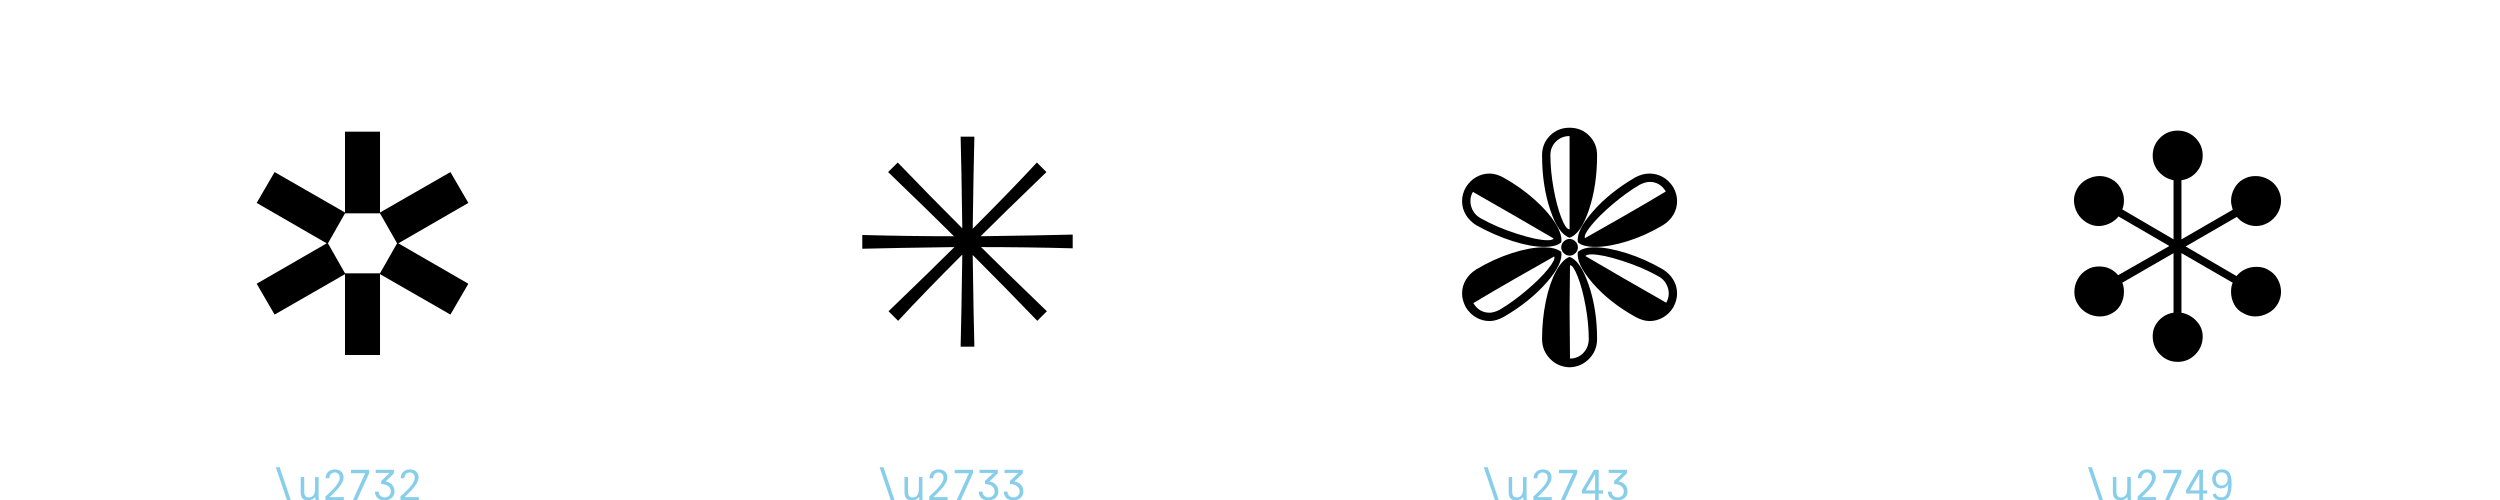
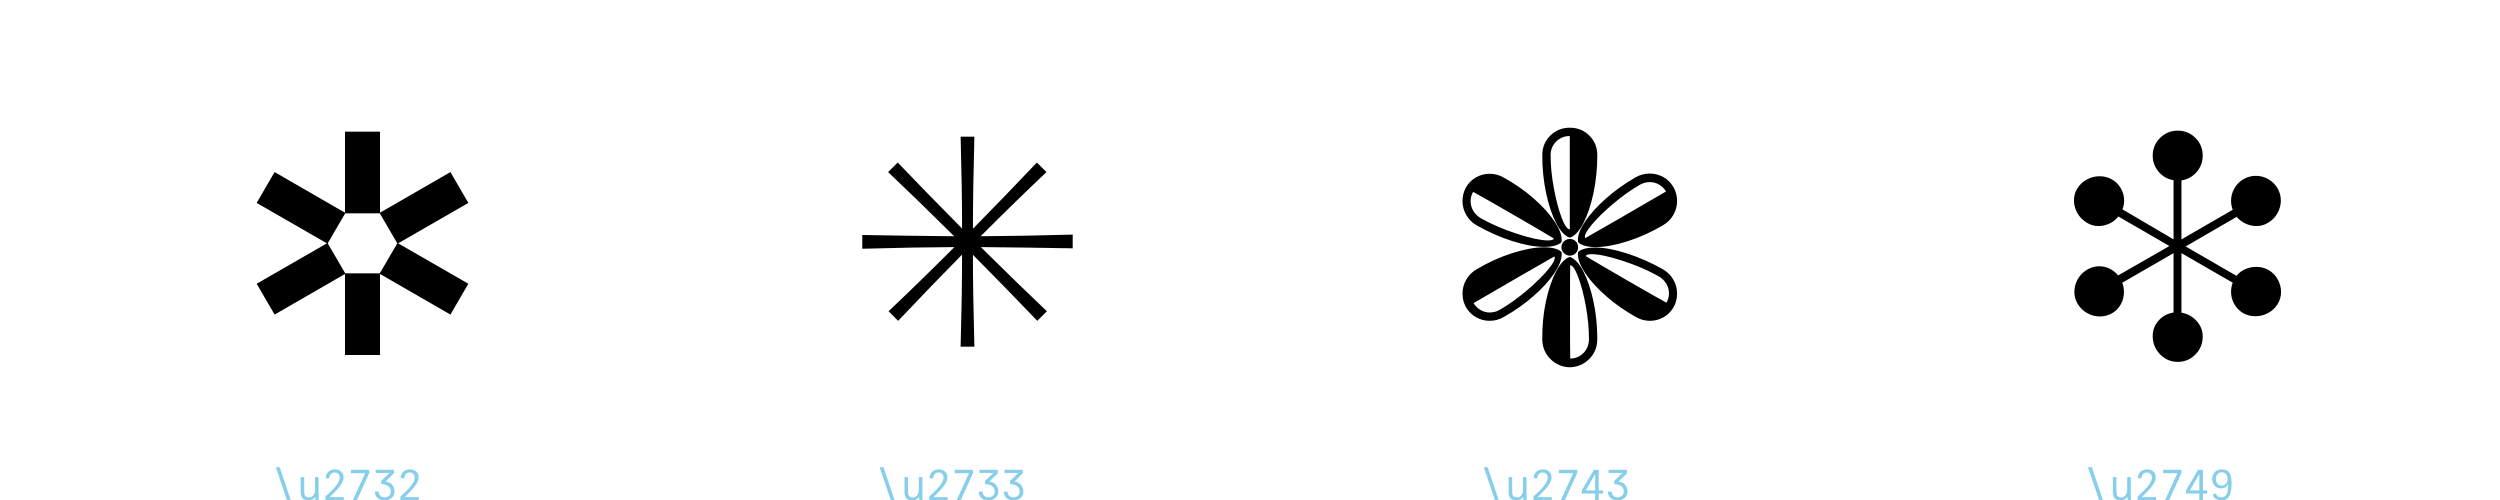
<svg xmlns="http://www.w3.org/2000/svg" xmlns:xlink="http://www.w3.org/1999/xlink" width="600pt" height="120pt" viewBox="0 0 600 120" version="1.1">
  <defs>
    <g>
-       <symbol overflow="visible" id="glyph7287290-0">
-         <path style="stroke:none;" d="M 3.602 17 L 3.602 -72.5 L 56.398 -72.5 L 56.398 17 Z M 8.801 11.801 L 51.199 11.801 L 51.199 -67.301 L 8.801 -67.301 Z M 16.301 -45 C 16.234 -50.066 17.602 -53.367 20.398 -54.898 C 23.199 -56.434 26.168 -57.199 29.301 -57.199 C 33.566 -57.199 36.867 -56.215 39.199 -54.25 C 41.531 -52.285 42.699 -49.465 42.699 -45.801 C 42.699 -43.535 42.117 -41.516 40.949 -39.75 C 39.781 -37.984 38.102 -35.965 35.898 -33.699 L 34.199 -31.898 C 33.199 -31.098 32.535 -30.434 32.199 -29.898 C 31.867 -29.367 31.699 -28.602 31.699 -27.602 L 31.699 -25 L 26 -25 L 26 -27.602 C 26 -28.801 26.035 -29.699 26.102 -30.301 C 26.168 -30.898 26.434 -31.535 26.898 -32.199 C 27.367 -33 28.016 -33.816 28.852 -34.648 C 29.684 -35.484 30.5 -36.266 31.301 -37 C 33.102 -38.602 34.418 -40 35.25 -41.199 C 36.082 -42.398 36.5 -43.832 36.5 -45.5 C 36.5 -47.5 35.832 -49.035 34.5 -50.102 C 33.168 -51.168 31.234 -51.699 28.699 -51.699 C 26.965 -51.699 25.418 -51.168 24.051 -50.102 C 22.684 -49.035 22.035 -47.332 22.102 -45 Z M 34.699 -16.301 C 34.699 -14.898 34.184 -13.699 33.148 -12.699 C 32.117 -11.699 30.898 -11.199 29.5 -11.199 C 28.102 -11.199 26.898 -11.699 25.898 -12.699 C 24.898 -13.699 24.398 -14.898 24.398 -16.301 C 24.398 -17.168 24.602 -17.934 25 -18.602 C 25.199 -19.469 25.566 -20.102 26.102 -20.5 C 26.633 -20.898 27.367 -21.168 28.301 -21.301 C 28.566 -21.367 28.965 -21.398 29.5 -21.398 C 30.898 -21.398 32.117 -20.898 33.148 -19.898 C 34.184 -18.898 34.699 -17.699 34.699 -16.301 Z M 23.199 -10.199 C 24.602 -10.199 25.801 -9.699 26.801 -8.699 C 27.801 -7.699 28.301 -6.5 28.301 -5.102 C 28.301 -3.633 27.801 -2.398 26.801 -1.398 C 25.801 -0.398 24.602 0.102 23.199 0.102 C 21.801 0.102 20.602 -0.398 19.602 -1.398 C 18.602 -2.398 18.102 -3.633 18.102 -5.102 C 18.102 -6.5 18.602 -7.699 19.602 -8.699 C 20.602 -9.699 21.801 -10.199 23.199 -10.199 Z M 35.801 -10.199 C 37.199 -10.199 38.418 -9.699 39.449 -8.699 C 40.484 -7.699 41 -6.5 41 -5.102 C 41 -3.633 40.484 -2.398 39.449 -1.398 C 38.418 -0.398 37.199 0.102 35.801 0.102 C 34.398 0.102 33.199 -0.398 32.199 -1.398 C 31.199 -2.398 30.699 -3.633 30.699 -5.102 C 30.699 -6.5 31.199 -7.699 32.199 -8.699 C 33.199 -9.699 34.398 -10.199 35.801 -10.199 Z M 35.801 -10.199 " />
+       <symbol overflow="visible" id="glyph5364620-0">
+         <path style="stroke:none;" d="M 3.602 17 L 3.602 -72.5 L 56.398 -72.5 L 56.398 17 Z M 8.801 11.801 L 51.199 11.801 L 51.199 -67.301 L 8.801 -67.301 Z M 16.352 -45 C 16.25 -50.066 17.602 -53.367 20.398 -54.898 C 23.199 -56.434 26.168 -57.199 29.301 -57.199 C 33.602 -57.199 36.91 -56.215 39.227 -54.25 C 41.543 -52.285 42.699 -49.465 42.699 -45.801 C 42.699 -44.168 42.383 -42.648 41.75 -41.25 C 41.117 -39.852 40.359 -38.617 39.477 -37.551 C 38.594 -36.484 37.383 -35.168 35.852 -33.602 L 34.199 -31.898 C 33.199 -31.031 32.535 -30.352 32.199 -29.852 C 31.867 -29.352 31.699 -28.617 31.699 -27.648 L 31.699 -25 L 26 -25 L 26 -27.648 C 26 -28.75 26.043 -29.617 26.125 -30.25 C 26.207 -30.883 26.449 -31.535 26.852 -32.199 C 27.352 -33 27.949 -33.75 28.648 -34.449 C 29.348 -35.148 30.199 -35.949 31.199 -36.852 C 32.434 -37.949 33.391 -38.875 34.074 -39.625 C 34.758 -40.375 35.34 -41.25 35.824 -42.25 C 36.309 -43.25 36.551 -44.352 36.551 -45.551 C 36.551 -47.516 35.867 -49.035 34.5 -50.102 C 33.133 -51.168 31.184 -51.699 28.648 -51.699 C 27.617 -51.699 26.582 -51.477 25.551 -51.023 C 24.516 -50.574 23.668 -49.852 23 -48.852 C 22.332 -47.852 22.035 -46.566 22.102 -45 Z M 34.648 -16.301 C 34.648 -14.898 34.148 -13.699 33.148 -12.699 C 32.148 -11.699 30.934 -11.199 29.5 -11.199 C 28.102 -11.199 26.898 -11.699 25.898 -12.699 C 24.898 -13.699 24.398 -14.898 24.398 -16.301 C 24.398 -17.133 24.582 -17.918 24.949 -18.648 C 25.148 -19.418 25.5 -20.008 26 -20.426 C 26.5 -20.844 27.184 -21.117 28.051 -21.25 C 28.648 -21.383 29.133 -21.449 29.5 -21.449 C 30.934 -21.449 32.148 -20.949 33.148 -19.949 C 34.148 -18.949 34.648 -17.734 34.648 -16.301 Z M 23.199 -10.199 C 24.602 -10.199 25.809 -9.691 26.824 -8.676 C 27.84 -7.66 28.352 -6.449 28.352 -5.051 C 28.352 -3.648 27.84 -2.449 26.824 -1.449 C 25.809 -0.449 24.602 0.051 23.199 0.051 C 21.801 0.051 20.602 -0.449 19.602 -1.449 C 18.602 -2.449 18.102 -3.648 18.102 -5.051 C 18.102 -6.449 18.602 -7.66 19.602 -8.676 C 20.602 -9.691 21.801 -10.199 23.199 -10.199 Z M 35.852 -10.199 C 37.25 -10.199 38.449 -9.691 39.449 -8.676 C 40.449 -7.66 40.949 -6.449 40.949 -5.051 C 40.949 -3.648 40.449 -2.449 39.449 -1.449 C 38.449 -0.449 37.25 0.051 35.852 0.051 C 34.418 0.051 33.199 -0.449 32.199 -1.449 C 31.199 -2.449 30.699 -3.648 30.699 -5.051 C 30.699 -6.449 31.199 -7.66 32.199 -8.676 C 33.199 -9.691 34.418 -10.199 35.852 -10.199 Z M 35.852 -10.199 " />
      </symbol>
-       <symbol overflow="visible" id="glyph7287290-1">
-         <path style="stroke:none;" d="M 51 -47.102 L 55.301 -39.699 L 38.5 -30 L 55.301 -20.301 L 51 -12.898 L 34.102 -22.602 L 34.102 -3.199 L 25.699 -3.199 L 25.699 -22.602 L 8.801 -12.898 L 4.5 -20.301 L 21.301 -30 L 4.5 -39.699 L 8.801 -47.102 L 25.699 -37.398 L 25.699 -56.801 L 34.102 -56.801 L 34.102 -37.398 Z M 34.102 -22.801 L 38.199 -30 L 34.102 -37.199 L 25.699 -37.199 L 21.602 -30 L 25.699 -22.801 Z M 34.102 -22.801 " />
+       <symbol overflow="visible" id="glyph5364620-1">
+         <path style="stroke:none;" d="M 51 -47.102 L 55.301 -39.699 L 38.449 -30 L 55.301 -20.301 L 51 -12.898 L 34.102 -22.648 L 34.102 -3.199 L 25.699 -3.199 L 25.699 -22.648 L 8.801 -12.898 L 4.5 -20.301 L 21.352 -30 L 4.5 -39.699 L 8.801 -47.102 L 25.699 -37.352 L 25.699 -56.801 L 34.102 -56.801 L 34.102 -37.352 Z M 34.051 -22.801 L 38.25 -30 L 34.051 -37.199 L 25.75 -37.199 L 21.551 -30 L 25.75 -22.801 Z M 34.051 -22.801 " />
      </symbol>
-       <symbol overflow="visible" id="glyph7287290-2">
-         <path style="stroke:none;" d="M 55.199 -27.602 C 47.801 -27.801 40.465 -27.898 33.199 -27.898 C 36.668 -24.434 41.934 -19.301 49 -12.5 L 46.699 -10.199 C 41.633 -15.465 36.465 -20.734 31.199 -26 C 31.332 -16.133 31.465 -8.801 31.602 -4 L 28.301 -4 C 28.434 -9 28.566 -16.367 28.699 -26.102 C 22.633 -20.035 17.5 -14.734 13.301 -10.199 L 11 -12.5 C 18.066 -19.301 23.332 -24.434 26.801 -27.898 C 17.066 -27.766 9.699 -27.633 4.699 -27.5 L 4.699 -30.801 C 12.102 -30.602 19.434 -30.5 26.699 -30.5 C 23.234 -33.965 17.965 -39.102 10.898 -45.898 L 13.199 -48.199 C 18.332 -42.867 23.5 -37.602 28.699 -32.398 C 28.566 -42.266 28.434 -49.602 28.301 -54.398 L 31.602 -54.398 C 31.469 -49.398 31.332 -42.035 31.199 -32.301 C 37.332 -38.434 42.465 -43.734 46.602 -48.199 L 48.898 -45.898 C 41.832 -39.098 36.566 -33.965 33.102 -30.5 C 42.832 -30.633 50.199 -30.766 55.199 -30.898 Z M 55.199 -27.602 " />
+       <symbol overflow="visible" id="glyph5364620-2">
+         <path style="stroke:none;" d="M 55.199 -27.602 C 47.832 -27.734 40.484 -27.832 33.148 -27.898 C 39.449 -21.668 44.734 -16.535 49 -12.5 L 46.699 -10.199 C 42.434 -14.668 37.285 -19.949 31.25 -26.051 C 31.25 -19.918 31.367 -12.566 31.602 -4 L 28.301 -4 C 28.535 -12.566 28.648 -19.934 28.648 -26.102 C 23.816 -21.199 18.699 -15.898 13.301 -10.199 L 11 -12.5 C 15.766 -17 21.035 -22.133 26.801 -27.898 C 20.234 -27.867 12.867 -27.734 4.699 -27.5 L 4.699 -30.801 C 12.066 -30.668 19.418 -30.566 26.75 -30.5 C 20.449 -36.734 15.168 -41.867 10.898 -45.898 L 13.199 -48.199 C 17.465 -43.734 22.617 -38.449 28.648 -32.352 C 28.648 -38.484 28.535 -45.832 28.301 -54.398 L 31.602 -54.398 C 31.367 -45.832 31.25 -38.465 31.25 -32.301 C 36.082 -37.199 41.199 -42.5 46.602 -48.199 L 48.898 -45.898 C 44.133 -41.398 38.867 -36.266 33.102 -30.5 C 39.668 -30.535 47.035 -30.668 55.199 -30.898 Z M 55.199 -27.602 " />
      </symbol>
-       <symbol overflow="visible" id="glyph7287290-3">
-         <path style="stroke:none;" d="M 30 -32.301 C 28.199 -32.898 26.648 -35.133 25.352 -39 C 24.051 -42.867 23.398 -47.234 23.398 -52.102 C 23.398 -53.969 24.035 -55.535 25.301 -56.801 C 26.566 -58.066 28.133 -58.699 30 -58.699 C 31.867 -58.699 33.434 -58.066 34.699 -56.801 C 35.965 -55.535 36.602 -53.965 36.602 -52.102 C 36.602 -47.234 35.949 -42.867 34.648 -39 C 33.348 -35.133 31.801 -32.898 30 -32.301 Z M 30 -56.699 C 28.734 -56.699 27.648 -56.266 26.75 -55.398 C 25.852 -54.531 25.398 -53.434 25.398 -52.102 C 25.398 -49.633 25.648 -47 26.148 -44.199 C 26.648 -41.398 27.266 -39.051 28 -37.148 C 28.734 -35.25 29.398 -34.301 30 -34.301 Z M 32 -31.199 C 31.668 -33 32.852 -35.449 35.551 -38.551 C 38.25 -41.648 41.668 -44.398 45.801 -46.801 C 46.934 -47.398 48.066 -47.699 49.199 -47.699 C 50.332 -47.699 51.398 -47.418 52.398 -46.852 C 53.398 -46.285 54.234 -45.465 54.898 -44.398 C 55.5 -43.332 55.801 -42.234 55.801 -41.102 C 55.801 -39.902 55.5 -38.801 54.898 -37.801 C 54.301 -36.801 53.465 -35.965 52.398 -35.301 C 49.598 -33.633 46.75 -32.352 43.852 -31.449 C 40.949 -30.551 38.398 -30.102 36.199 -30.102 C 34.199 -30.102 32.801 -30.465 32 -31.199 Z M 7.602 -35.301 C 6.535 -35.969 5.699 -36.801 5.102 -37.801 C 4.5 -38.801 4.199 -39.898 4.199 -41.102 C 4.199 -42.234 4.5 -43.332 5.102 -44.398 C 5.766 -45.465 6.602 -46.285 7.602 -46.852 C 8.602 -47.418 9.668 -47.699 10.801 -47.699 C 11.867 -47.699 13 -47.367 14.199 -46.699 C 16.934 -45.168 19.398 -43.418 21.602 -41.449 C 23.801 -39.484 25.465 -37.582 26.602 -35.75 C 27.734 -33.918 28.199 -32.398 28 -31.199 C 27.199 -30.465 25.832 -30.102 23.898 -30.102 C 21.766 -30.102 19.234 -30.566 16.301 -31.5 C 13.367 -32.434 10.465 -33.699 7.602 -35.301 Z M 46.801 -45 C 44.668 -43.734 42.516 -42.184 40.352 -40.352 C 38.184 -38.516 36.465 -36.816 35.199 -35.25 C 33.934 -33.684 33.434 -32.668 33.699 -32.199 C 35.832 -33.398 38.883 -35.133 42.852 -37.398 C 46.816 -39.668 50.234 -41.668 53.102 -43.398 C 52.168 -44.934 50.867 -45.699 49.199 -45.699 C 48.531 -45.699 47.734 -45.465 46.801 -45 Z M 6.801 -43.301 C 6.398 -42.633 6.199 -41.898 6.199 -41.102 C 6.199 -40.301 6.398 -39.535 6.801 -38.801 C 7.199 -38.066 7.801 -37.465 8.602 -37 C 11.199 -35.535 14.117 -34.285 17.352 -33.25 C 20.582 -32.215 23.035 -31.699 24.699 -31.699 C 25.5 -31.699 26 -31.832 26.199 -32.102 C 24.066 -33.367 21.035 -35.133 17.102 -37.398 C 13.168 -39.668 9.734 -41.633 6.801 -43.301 Z M 30 -32 C 30.535 -32 31 -31.801 31.398 -31.398 C 31.801 -31 32 -30.535 32 -30 C 32 -29.465 31.801 -29 31.398 -28.602 C 31 -28.199 30.535 -28 30 -28 C 29.465 -28 29 -28.199 28.602 -28.602 C 28.199 -29 28 -29.465 28 -30 C 28 -30.535 28.199 -31 28.602 -31.398 C 29 -31.801 29.465 -32 30 -32 Z M 28 -28.898 C 28.332 -27.031 27.148 -24.566 24.449 -21.5 C 21.75 -18.434 18.332 -15.699 14.199 -13.301 C 13 -12.633 11.867 -12.301 10.801 -12.301 C 9.668 -12.301 8.602 -12.582 7.602 -13.148 C 6.602 -13.715 5.766 -14.535 5.102 -15.602 C 4.5 -16.734 4.199 -17.832 4.199 -18.898 C 4.199 -20.098 4.5 -21.199 5.102 -22.199 C 5.699 -23.199 6.535 -24.035 7.602 -24.699 C 10.402 -26.367 13.25 -27.668 16.148 -28.602 C 19.051 -29.535 21.602 -30 23.801 -30 C 25.668 -30 27.066 -29.633 28 -28.898 Z M 52.398 -24.699 C 53.465 -24.031 54.301 -23.199 54.898 -22.199 C 55.5 -21.199 55.801 -20.102 55.801 -18.898 C 55.801 -17.832 55.5 -16.734 54.898 -15.602 C 54.234 -14.535 53.398 -13.715 52.398 -13.148 C 51.398 -12.582 50.332 -12.301 49.199 -12.301 C 48.133 -12.301 47 -12.633 45.801 -13.301 C 41.602 -15.633 38.168 -18.352 35.5 -21.449 C 32.832 -24.551 31.668 -27.035 32 -28.898 C 32.867 -29.633 34.199 -30 36 -30 C 38.133 -30 40.684 -29.535 43.648 -28.602 C 46.617 -27.668 49.535 -26.367 52.398 -24.699 Z M 53.199 -16.699 C 53.602 -17.434 53.801 -18.168 53.801 -18.898 C 53.801 -19.699 53.602 -20.465 53.199 -21.199 C 52.801 -21.934 52.199 -22.535 51.398 -23 C 48.801 -24.465 45.883 -25.715 42.648 -26.75 C 39.418 -27.785 36.965 -28.301 35.301 -28.301 C 34.5 -28.301 34 -28.168 33.801 -27.898 C 35.934 -26.633 38.965 -24.867 42.898 -22.602 C 46.832 -20.332 50.266 -18.367 53.199 -16.699 Z M 13.199 -15 C 15.332 -16.266 17.484 -17.816 19.648 -19.648 C 21.816 -21.484 23.535 -23.184 24.801 -24.75 C 26.066 -26.316 26.566 -27.332 26.301 -27.801 C 24.168 -26.602 21.117 -24.867 17.148 -22.602 C 13.184 -20.332 9.766 -18.332 6.898 -16.602 C 7.832 -15.066 9.133 -14.301 10.801 -14.301 C 11.469 -14.301 12.266 -14.535 13.199 -15 Z M 30 -27.699 C 31.734 -27.102 33.266 -24.852 34.602 -20.949 C 35.934 -17.051 36.602 -12.734 36.602 -8 C 36.602 -6.133 35.965 -4.551 34.699 -3.25 C 33.434 -1.949 31.867 -1.266 30 -1.199 C 28.133 -1.266 26.566 -1.949 25.301 -3.25 C 24.035 -4.551 23.398 -6.133 23.398 -8 C 23.398 -11.133 23.699 -14.148 24.301 -17.051 C 24.898 -19.949 25.715 -22.352 26.75 -24.25 C 27.785 -26.148 28.867 -27.301 30 -27.699 Z M 30.102 -3.301 C 31.367 -3.301 32.434 -3.75 33.301 -4.648 C 34.168 -5.551 34.602 -6.668 34.602 -8 C 34.602 -10.465 34.352 -13.082 33.852 -15.852 C 33.352 -18.617 32.734 -20.949 32 -22.852 C 31.266 -24.75 30.633 -25.699 30.102 -25.699 L 30 -15.398 Z M 30.102 -3.301 " />
+       <symbol overflow="visible" id="glyph5364620-3">
+         <path style="stroke:none;" d="M 30 -32.301 C 28.832 -32.699 27.75 -33.859 26.75 -35.773 C 25.75 -37.691 24.941 -40.09 24.324 -42.977 C 23.707 -45.859 23.398 -48.898 23.398 -52.102 C 23.398 -53.969 24.043 -55.535 25.324 -56.801 C 26.609 -58.066 28.168 -58.699 30 -58.699 C 31.867 -58.699 33.434 -58.066 34.699 -56.801 C 35.965 -55.535 36.602 -53.965 36.602 -52.102 C 36.602 -48.902 36.293 -45.859 35.676 -42.977 C 35.059 -40.094 34.25 -37.691 33.25 -35.773 C 32.25 -33.859 31.168 -32.699 30 -32.301 Z M 30 -56.699 C 28.699 -56.699 27.609 -56.258 26.727 -55.375 C 25.844 -54.492 25.398 -53.398 25.398 -52.102 C 25.398 -49.602 25.66 -46.957 26.176 -44.176 C 26.691 -41.391 27.309 -39.051 28.023 -37.148 C 28.742 -35.25 29.398 -34.301 30 -34.301 Z M 32 -31.199 C 31.965 -31.332 31.949 -31.535 31.949 -31.801 C 31.949 -33.035 32.551 -34.535 33.75 -36.301 C 34.949 -38.066 36.609 -39.883 38.727 -41.75 C 40.844 -43.617 43.199 -45.301 45.801 -46.801 C 46.867 -47.398 47.984 -47.699 49.148 -47.699 C 50.316 -47.699 51.418 -47.418 52.449 -46.852 C 53.484 -46.285 54.301 -45.465 54.898 -44.398 C 55.465 -43.398 55.75 -42.301 55.75 -41.102 C 55.75 -39.934 55.457 -38.832 54.875 -37.801 C 54.293 -36.766 53.465 -35.934 52.398 -35.301 C 49.566 -33.633 46.699 -32.34 43.801 -31.426 C 40.898 -30.508 38.367 -30.051 36.199 -30.051 C 34.266 -30.051 32.867 -30.434 32 -31.199 Z M 7.602 -35.301 C 6.535 -35.934 5.707 -36.766 5.125 -37.801 C 4.543 -38.832 4.25 -39.934 4.25 -41.102 C 4.25 -42.301 4.535 -43.398 5.102 -44.398 C 5.699 -45.434 6.508 -46.234 7.523 -46.801 C 8.543 -47.367 9.617 -47.648 10.75 -47.648 C 11.984 -47.648 13.133 -47.332 14.199 -46.699 C 16.801 -45.266 19.16 -43.625 21.273 -41.773 C 23.391 -39.926 25.051 -38.109 26.25 -36.324 C 27.449 -34.543 28.051 -33.035 28.051 -31.801 C 28.051 -31.535 28.035 -31.332 28 -31.199 C 27.168 -30.465 25.785 -30.102 23.852 -30.102 C 21.684 -30.102 19.148 -30.559 16.25 -31.477 C 13.352 -32.391 10.465 -33.668 7.602 -35.301 Z M 46.801 -45 C 44.668 -43.766 42.516 -42.234 40.352 -40.398 C 38.184 -38.566 36.457 -36.867 35.176 -35.301 C 33.891 -33.734 33.398 -32.699 33.699 -32.199 C 34.5 -32.633 37.207 -34.184 41.824 -36.852 C 46.441 -39.516 50.199 -41.699 53.102 -43.398 C 52.668 -44.098 52.109 -44.648 51.426 -45.051 C 50.742 -45.449 50 -45.648 49.199 -45.648 C 48.367 -45.648 47.566 -45.434 46.801 -45 Z M 6.801 -43.301 C 6.398 -42.602 6.199 -41.852 6.199 -41.051 C 6.199 -40.25 6.41 -39.492 6.824 -38.773 C 7.242 -38.059 7.832 -37.465 8.602 -37 C 11.199 -35.535 14.125 -34.273 17.375 -33.227 C 20.625 -32.176 23.082 -31.648 24.75 -31.648 C 25.582 -31.648 26.066 -31.801 26.199 -32.102 C 24.102 -33.367 20.801 -35.301 16.301 -37.898 C 11.801 -40.5 8.633 -42.301 6.801 -43.301 Z M 30 -32 C 30.566 -32 31.043 -31.809 31.426 -31.426 C 31.809 -31.043 32 -30.566 32 -30 C 32 -29.465 31.809 -29 31.426 -28.602 C 31.043 -28.199 30.566 -28 30 -28 C 29.465 -28 29 -28.199 28.602 -28.602 C 28.199 -29 28 -29.465 28 -30 C 28 -30.566 28.199 -31.043 28.602 -31.426 C 29 -31.809 29.465 -32 30 -32 Z M 28 -28.898 C 28.035 -28.766 28.051 -28.566 28.051 -28.301 C 28.051 -27.035 27.449 -25.508 26.25 -23.727 C 25.051 -21.941 23.391 -20.125 21.273 -18.273 C 19.156 -16.426 16.801 -14.766 14.199 -13.301 C 13.133 -12.668 11.984 -12.352 10.75 -12.352 C 9.617 -12.352 8.543 -12.633 7.523 -13.199 C 6.508 -13.766 5.699 -14.566 5.102 -15.602 C 4.535 -16.602 4.25 -17.699 4.25 -18.898 C 4.25 -20.066 4.543 -21.168 5.125 -22.199 C 5.707 -23.234 6.535 -24.066 7.602 -24.699 C 10.402 -26.367 13.266 -27.668 16.199 -28.602 C 19.133 -29.535 21.668 -30 23.801 -30 C 25.766 -30 27.168 -29.633 28 -28.898 Z M 52.398 -24.699 C 53.465 -24.066 54.293 -23.234 54.875 -22.199 C 55.457 -21.168 55.75 -20.066 55.75 -18.898 C 55.75 -17.699 55.465 -16.602 54.898 -15.602 C 54.301 -14.566 53.492 -13.766 52.477 -13.199 C 51.457 -12.633 50.383 -12.352 49.25 -12.352 C 48.016 -12.352 46.867 -12.668 45.801 -13.301 C 43.199 -14.766 40.84 -16.426 38.727 -18.273 C 36.609 -20.125 34.949 -21.941 33.75 -23.727 C 32.551 -25.508 31.949 -27.035 31.949 -28.301 C 31.949 -28.566 31.965 -28.766 32 -28.898 C 32.867 -29.598 34.215 -29.949 36.051 -29.949 C 38.184 -29.949 40.715 -29.484 43.648 -28.551 C 46.582 -27.617 49.5 -26.332 52.398 -24.699 Z M 53.199 -16.699 C 53.602 -17.398 53.801 -18.148 53.801 -18.949 C 53.801 -19.75 53.59 -20.508 53.176 -21.227 C 52.758 -21.941 52.168 -22.535 51.398 -23 C 48.801 -24.465 45.875 -25.727 42.625 -26.773 C 39.375 -27.824 36.918 -28.352 35.25 -28.352 C 34.449 -28.352 33.965 -28.199 33.801 -27.898 C 35.898 -26.633 39.199 -24.699 43.699 -22.102 C 48.199 -19.5 51.367 -17.699 53.199 -16.699 Z M 13.199 -15 C 15.332 -16.234 17.484 -17.766 19.648 -19.602 C 21.816 -21.434 23.543 -23.133 24.824 -24.699 C 26.109 -26.266 26.602 -27.301 26.301 -27.801 C 25.5 -27.367 22.793 -25.816 18.176 -23.148 C 13.559 -20.484 9.801 -18.301 6.898 -16.602 C 7.332 -15.902 7.891 -15.352 8.574 -14.949 C 9.258 -14.551 10 -14.352 10.801 -14.352 C 11.633 -14.352 12.434 -14.566 13.199 -15 Z M 30 -27.699 C 31.168 -27.301 32.25 -26.141 33.25 -24.227 C 34.25 -22.309 35.059 -19.91 35.676 -17.023 C 36.293 -14.141 36.602 -11.133 36.602 -8 C 36.602 -6.102 35.965 -4.508 34.699 -3.227 C 33.434 -1.941 31.867 -1.266 30 -1.199 C 28.133 -1.266 26.566 -1.941 25.301 -3.227 C 24.035 -4.508 23.398 -6.102 23.398 -8 C 23.367 -11.133 23.66 -14.141 24.273 -17.023 C 24.891 -19.906 25.707 -22.309 26.727 -24.227 C 27.742 -26.141 28.832 -27.301 30 -27.699 Z M 30.102 -3.301 C 31.367 -3.301 32.434 -3.75 33.301 -4.648 C 34.168 -5.551 34.602 -6.668 34.602 -8 C 34.602 -10.465 34.352 -13.082 33.852 -15.852 C 33.352 -18.617 32.742 -20.949 32.023 -22.852 C 31.309 -24.75 30.668 -25.699 30.102 -25.699 C 30.066 -25.066 30.051 -21.633 30.051 -15.398 C 30.051 -8.766 30.066 -4.734 30.102 -3.301 Z M 30.102 -3.301 " />
      </symbol>
-       <symbol overflow="visible" id="glyph7287290-4">
-         <path style="stroke:none;" d="M 51.699 -23.898 C 52.699 -23.367 53.465 -22.617 54 -21.648 C 54.535 -20.684 54.801 -19.668 54.801 -18.602 C 54.801 -17.602 54.535 -16.633 54 -15.699 C 53.465 -14.766 52.699 -14.035 51.699 -13.5 C 50.699 -12.965 49.668 -12.699 48.602 -12.699 C 47.602 -12.699 46.633 -12.965 45.699 -13.5 C 44.766 -13.965 44.051 -14.668 43.551 -15.602 C 43.051 -16.535 42.801 -17.535 42.801 -18.602 C 42.801 -19.469 42.934 -20.199 43.199 -20.801 L 30.898 -27.898 L 30.898 -13.602 C 32.301 -13.332 33.5 -12.668 34.5 -11.602 C 35.5 -10.535 36 -9.301 36 -7.898 C 36 -6.234 35.418 -4.801 34.25 -3.602 C 33.082 -2.402 31.668 -1.801 30 -1.801 C 28.332 -1.801 26.918 -2.398 25.75 -3.602 C 24.582 -4.801 24 -6.266 24 -8 C 24 -9.398 24.484 -10.633 25.449 -11.699 C 26.418 -12.766 27.602 -13.398 29 -13.602 L 29 -27.898 L 16.699 -20.801 C 16.965 -20.199 17.102 -19.465 17.102 -18.602 C 17.102 -17.535 16.852 -16.535 16.352 -15.602 C 15.852 -14.668 15.168 -13.965 14.301 -13.5 C 13.434 -12.965 12.434 -12.699 11.301 -12.699 C 10.234 -12.699 9.215 -12.965 8.25 -13.5 C 7.285 -14.035 6.535 -14.766 6 -15.699 C 5.465 -16.5 5.199 -17.465 5.199 -18.602 C 5.199 -19.668 5.465 -20.684 6 -21.648 C 6.535 -22.617 7.266 -23.367 8.199 -23.898 C 9 -24.434 10 -24.699 11.199 -24.699 C 13 -24.699 14.5 -24 15.699 -22.602 L 28 -29.602 L 15.801 -36.699 C 15.199 -35.965 14.465 -35.398 13.602 -35 C 12.734 -34.602 11.867 -34.398 11 -34.398 C 10.066 -34.398 9.133 -34.668 8.199 -35.199 C 7.199 -35.801 6.434 -36.582 5.898 -37.551 C 5.367 -38.516 5.102 -39.535 5.102 -40.602 C 5.102 -41.535 5.367 -42.465 5.898 -43.398 C 6.434 -44.332 7.199 -45.066 8.199 -45.602 C 9.199 -46.133 10.234 -46.398 11.301 -46.398 C 12.301 -46.398 13.266 -46.133 14.199 -45.602 C 15.066 -45.133 15.766 -44.434 16.301 -43.5 C 16.832 -42.566 17.102 -41.602 17.102 -40.602 C 17.102 -39.734 16.965 -39 16.699 -38.398 L 29 -31.199 L 29 -45.398 C 27.602 -45.668 26.418 -46.352 25.449 -47.449 C 24.484 -48.551 24 -49.832 24 -51.301 C 24 -52.969 24.582 -54.383 25.75 -55.551 C 26.918 -56.719 28.332 -57.301 30 -57.301 C 31.668 -57.301 33.082 -56.715 34.25 -55.551 C 35.418 -54.383 36 -52.965 36 -51.301 C 36 -49.832 35.516 -48.535 34.551 -47.398 C 33.582 -46.266 32.367 -45.602 30.898 -45.398 L 30.898 -31.199 L 43.199 -38.301 C 42.934 -39.234 42.801 -39.934 42.801 -40.398 C 42.801 -41.465 43.066 -42.484 43.602 -43.449 C 44.133 -44.418 44.832 -45.133 45.699 -45.602 C 46.566 -46.133 47.566 -46.398 48.699 -46.398 C 49.766 -46.398 50.785 -46.133 51.75 -45.602 C 52.715 -45.066 53.465 -44.332 54 -43.398 C 54.535 -42.465 54.801 -41.5 54.801 -40.5 C 54.801 -39.434 54.535 -38.434 54 -37.5 C 53.465 -36.566 52.699 -35.801 51.699 -35.199 C 50.766 -34.668 49.801 -34.398 48.801 -34.398 C 47.934 -34.398 47.082 -34.602 46.25 -35 C 45.418 -35.398 44.734 -35.934 44.199 -36.602 L 31.898 -29.5 L 44.102 -22.398 C 45.367 -23.867 46.965 -24.602 48.898 -24.602 C 50.031 -24.602 50.965 -24.367 51.699 -23.898 Z M 51.699 -23.898 " />
+       <symbol overflow="visible" id="glyph5364620-4">
+         <path style="stroke:none;" d="M 51.699 -23.898 C 52.668 -23.367 53.426 -22.617 53.977 -21.648 C 54.527 -20.684 54.801 -19.668 54.801 -18.602 C 54.801 -17.535 54.535 -16.566 54 -15.699 C 53.434 -14.766 52.668 -14.043 51.699 -13.523 C 50.734 -13.008 49.715 -12.75 48.648 -12.75 C 47.582 -12.75 46.602 -13 45.699 -13.5 C 44.801 -14.035 44.09 -14.758 43.574 -15.676 C 43.059 -16.594 42.801 -17.582 42.801 -18.648 C 42.801 -19.348 42.934 -20.066 43.199 -20.801 L 30.898 -27.898 L 30.898 -13.602 C 32.332 -13.367 33.543 -12.707 34.523 -11.625 C 35.508 -10.543 36 -9.301 36 -7.898 C 36 -6.199 35.418 -4.758 34.25 -3.574 C 33.082 -2.391 31.668 -1.801 30 -1.801 C 28.332 -1.801 26.918 -2.41 25.75 -3.625 C 24.582 -4.84 24 -6.301 24 -8 C 24 -9.434 24.477 -10.676 25.426 -11.727 C 26.375 -12.777 27.566 -13.418 29 -13.648 L 29 -27.898 L 16.699 -20.801 C 16.965 -20.066 17.102 -19.332 17.102 -18.602 C 17.102 -17.535 16.852 -16.543 16.352 -15.625 C 15.852 -14.707 15.168 -14 14.301 -13.5 C 13.367 -12.965 12.367 -12.699 11.301 -12.699 C 10.234 -12.699 9.227 -12.965 8.273 -13.5 C 7.324 -14.035 6.566 -14.766 6 -15.699 C 5.465 -16.566 5.199 -17.535 5.199 -18.602 C 5.199 -19.668 5.465 -20.676 6 -21.625 C 6.535 -22.574 7.266 -23.332 8.199 -23.898 C 9.168 -24.465 10.148 -24.75 11.148 -24.75 C 12.016 -24.75 12.852 -24.559 13.648 -24.176 C 14.449 -23.793 15.133 -23.25 15.699 -22.551 L 28 -29.602 L 15.75 -36.699 C 15.184 -35.965 14.477 -35.398 13.625 -35 C 12.773 -34.602 11.898 -34.398 11 -34.398 C 9.965 -34.398 9.035 -34.668 8.199 -35.199 C 7.234 -35.766 6.477 -36.535 5.926 -37.5 C 5.375 -38.465 5.102 -39.484 5.102 -40.551 C 5.102 -41.617 5.367 -42.566 5.898 -43.398 C 6.465 -44.332 7.234 -45.059 8.199 -45.574 C 9.168 -46.09 10.184 -46.352 11.25 -46.352 C 12.316 -46.352 13.301 -46.102 14.199 -45.602 C 15.133 -45.066 15.859 -44.34 16.375 -43.426 C 16.891 -42.508 17.148 -41.535 17.148 -40.5 C 17.148 -39.832 17.016 -39.133 16.75 -38.398 L 29 -31.199 L 29 -45.398 C 27.566 -45.633 26.375 -46.309 25.426 -47.426 C 24.477 -48.543 24 -49.832 24 -51.301 C 24 -52.969 24.59 -54.383 25.773 -55.551 C 26.957 -56.719 28.367 -57.301 30 -57.301 C 31.668 -57.301 33.082 -56.715 34.25 -55.551 C 35.418 -54.383 36 -52.965 36 -51.301 C 36 -49.801 35.516 -48.492 34.551 -47.375 C 33.582 -46.258 32.367 -45.582 30.898 -45.352 L 30.898 -31.199 L 43.199 -38.301 C 42.934 -39.035 42.801 -39.75 42.801 -40.449 C 42.801 -41.484 43.059 -42.465 43.574 -43.398 C 44.09 -44.332 44.801 -45.066 45.699 -45.602 C 46.668 -46.168 47.684 -46.449 48.75 -46.449 C 49.816 -46.449 50.816 -46.184 51.75 -45.648 C 52.684 -45.117 53.434 -44.367 54 -43.398 C 54.5 -42.5 54.75 -41.535 54.75 -40.5 C 54.75 -39.465 54.484 -38.465 53.949 -37.5 C 53.418 -36.535 52.668 -35.766 51.699 -35.199 C 50.867 -34.668 49.918 -34.398 48.852 -34.398 C 47.984 -34.398 47.133 -34.59 46.301 -34.977 C 45.469 -35.359 44.75 -35.898 44.148 -36.602 L 31.898 -29.5 L 44.102 -22.449 C 44.668 -23.148 45.367 -23.684 46.199 -24.051 C 47.031 -24.418 47.918 -24.602 48.852 -24.602 C 49.918 -24.602 50.867 -24.367 51.699 -23.898 Z M 51.699 -23.898 " />
      </symbol>
-       <symbol overflow="visible" id="glyph7287291-0">
-         <path style="stroke:none;" d="M 0.359 1.699 L 0.359 -7.25 L 5.641 -7.25 L 5.641 1.699 Z M 0.879 1.18 L 5.121 1.18 L 5.121 -6.73 L 0.879 -6.73 Z M 1.629 -4.5 C 1.621 -5.008 1.762 -5.336 2.039 -5.488 C 2.32 -5.645 2.617 -5.719 2.93 -5.719 C 3.355 -5.719 3.688 -5.621 3.922 -5.426 C 4.152 -5.23 4.27 -4.945 4.27 -4.578 C 4.27 -4.352 4.211 -4.152 4.094 -3.977 C 3.977 -3.801 3.809 -3.598 3.59 -3.371 L 3.422 -3.191 C 3.32 -3.109 3.254 -3.043 3.219 -2.988 C 3.188 -2.938 3.172 -2.859 3.172 -2.762 L 3.172 -2.5 L 2.602 -2.5 L 2.602 -2.762 C 2.602 -2.879 2.602 -2.969 2.609 -3.031 C 2.617 -3.09 2.645 -3.152 2.691 -3.219 C 2.738 -3.301 2.801 -3.383 2.887 -3.465 C 2.969 -3.547 3.051 -3.625 3.129 -3.699 C 3.309 -3.859 3.441 -4 3.523 -4.121 C 3.609 -4.242 3.648 -4.383 3.648 -4.551 C 3.648 -4.75 3.582 -4.902 3.449 -5.012 C 3.316 -5.117 3.125 -5.172 2.871 -5.172 C 2.695 -5.172 2.543 -5.117 2.406 -5.012 C 2.27 -4.902 2.203 -4.734 2.211 -4.5 Z M 3.469 -1.629 C 3.469 -1.488 3.418 -1.371 3.316 -1.27 C 3.211 -1.168 3.09 -1.121 2.949 -1.121 C 2.809 -1.121 2.691 -1.172 2.59 -1.27 C 2.488 -1.371 2.441 -1.488 2.441 -1.629 C 2.441 -1.715 2.461 -1.793 2.5 -1.859 C 2.52 -1.945 2.559 -2.012 2.609 -2.051 C 2.664 -2.09 2.738 -2.117 2.828 -2.129 C 2.855 -2.137 2.898 -2.141 2.949 -2.141 C 3.09 -2.141 3.211 -2.09 3.316 -1.988 C 3.418 -1.891 3.469 -1.77 3.469 -1.629 Z M 2.32 -1.02 C 2.461 -1.02 2.578 -0.969 2.68 -0.871 C 2.781 -0.77 2.828 -0.648 2.828 -0.512 C 2.828 -0.363 2.781 -0.238 2.68 -0.141 C 2.578 -0.039 2.461 0.012 2.32 0.012 C 2.18 0.012 2.059 -0.039 1.961 -0.141 C 1.859 -0.238 1.809 -0.363 1.809 -0.512 C 1.809 -0.652 1.859 -0.77 1.961 -0.871 C 2.059 -0.969 2.18 -1.02 2.32 -1.02 Z M 3.578 -1.02 C 3.719 -1.02 3.84 -0.969 3.945 -0.871 C 4.047 -0.77 4.102 -0.648 4.102 -0.512 C 4.102 -0.363 4.047 -0.238 3.945 -0.141 C 3.84 -0.039 3.719 0.012 3.578 0.012 C 3.438 0.012 3.32 -0.039 3.219 -0.141 C 3.121 -0.238 3.07 -0.363 3.07 -0.512 C 3.07 -0.652 3.121 -0.77 3.219 -0.871 C 3.32 -0.969 3.441 -1.02 3.578 -1.02 Z M 3.578 -1.02 " />
+       <symbol overflow="visible" id="glyph5364621-0">
+         <path style="stroke:none;" d="M 0.359 1.699 L 0.359 -7.25 L 5.641 -7.25 L 5.641 1.699 Z M 0.879 1.18 L 5.121 1.18 L 5.121 -6.73 L 0.879 -6.73 Z M 1.637 -4.5 C 1.625 -5.008 1.762 -5.336 2.039 -5.488 C 2.32 -5.645 2.617 -5.719 2.93 -5.719 C 3.359 -5.719 3.691 -5.621 3.922 -5.426 C 4.152 -5.23 4.27 -4.945 4.27 -4.578 C 4.27 -4.418 4.238 -4.266 4.176 -4.125 C 4.113 -3.984 4.035 -3.863 3.949 -3.754 C 3.859 -3.648 3.738 -3.516 3.586 -3.359 L 3.422 -3.191 C 3.32 -3.105 3.254 -3.035 3.219 -2.984 C 3.188 -2.934 3.172 -2.863 3.172 -2.766 L 3.172 -2.5 L 2.602 -2.5 L 2.602 -2.766 C 2.602 -2.875 2.605 -2.961 2.613 -3.023 C 2.621 -3.086 2.645 -3.152 2.684 -3.219 C 2.734 -3.301 2.797 -3.375 2.863 -3.445 C 2.934 -3.516 3.02 -3.594 3.121 -3.684 C 3.242 -3.793 3.34 -3.887 3.406 -3.961 C 3.477 -4.035 3.535 -4.125 3.582 -4.227 C 3.629 -4.324 3.656 -4.434 3.656 -4.555 C 3.656 -4.75 3.586 -4.902 3.449 -5.012 C 3.312 -5.117 3.117 -5.172 2.863 -5.172 C 2.762 -5.172 2.66 -5.148 2.555 -5.102 C 2.453 -5.059 2.367 -4.984 2.301 -4.887 C 2.234 -4.785 2.203 -4.656 2.211 -4.5 Z M 3.465 -1.629 C 3.465 -1.488 3.414 -1.371 3.316 -1.27 C 3.215 -1.168 3.094 -1.121 2.949 -1.121 C 2.809 -1.121 2.691 -1.172 2.59 -1.27 C 2.488 -1.371 2.441 -1.488 2.441 -1.629 C 2.441 -1.715 2.457 -1.793 2.496 -1.863 C 2.516 -1.941 2.551 -2 2.602 -2.043 C 2.652 -2.086 2.719 -2.113 2.805 -2.125 C 2.863 -2.137 2.914 -2.145 2.949 -2.145 C 3.094 -2.145 3.215 -2.094 3.316 -1.996 C 3.414 -1.895 3.465 -1.773 3.465 -1.629 Z M 2.32 -1.02 C 2.461 -1.02 2.582 -0.969 2.684 -0.867 C 2.785 -0.766 2.836 -0.645 2.836 -0.504 C 2.836 -0.363 2.785 -0.246 2.684 -0.145 C 2.582 -0.043 2.461 0.004 2.32 0.004 C 2.18 0.004 2.059 -0.047 1.961 -0.145 C 1.859 -0.246 1.809 -0.363 1.809 -0.504 C 1.809 -0.645 1.859 -0.766 1.961 -0.867 C 2.059 -0.969 2.18 -1.02 2.32 -1.02 Z M 3.586 -1.02 C 3.727 -1.02 3.844 -0.969 3.945 -0.867 C 4.047 -0.766 4.094 -0.645 4.094 -0.504 C 4.094 -0.363 4.047 -0.246 3.945 -0.145 C 3.844 -0.043 3.727 0.004 3.586 0.004 C 3.441 0.004 3.32 -0.047 3.219 -0.145 C 3.121 -0.246 3.07 -0.363 3.07 -0.504 C 3.07 -0.645 3.121 -0.766 3.219 -0.867 C 3.32 -0.969 3.441 -1.02 3.586 -1.02 Z M 3.586 -1.02 " />
      </symbol>
-       <symbol overflow="visible" id="glyph7287291-1">
+       <symbol overflow="visible" id="glyph5364621-1">
        <path style="stroke:none;" d="M 5.078 1.898 L 4.16 1.898 L 0.852 -7.879 L 1.781 -7.879 Z M 5.078 1.898 " />
      </symbol>
-       <symbol overflow="visible" id="glyph7287291-2">
-         <path style="stroke:none;" d="M 2.578 0.07 C 1.961 0.07 1.512 -0.098 1.238 -0.43 C 0.965 -0.762 0.828 -1.254 0.828 -1.898 L 0.828 -5.5 L 1.672 -5.5 L 1.672 -2.238 C 1.672 -1.887 1.695 -1.598 1.746 -1.371 C 1.797 -1.145 1.902 -0.961 2.066 -0.82 C 2.23 -0.68 2.473 -0.609 2.801 -0.609 C 3.301 -0.609 3.672 -0.797 3.91 -1.172 C 4.148 -1.543 4.27 -1.992 4.27 -2.52 L 4.27 -5.5 L 5.129 -5.5 L 5.129 -1.191 C 5.129 -0.969 5.137 -0.699 5.148 -0.379 L 5.16 0 L 4.371 0 L 4.328 -0.73 C 3.961 -0.195 3.379 0.07 2.578 0.07 Z M 2.578 0.07 " />
+       <symbol overflow="visible" id="glyph5364621-2">
+         <path style="stroke:none;" d="M 2.578 0.07 C 1.957 0.07 1.508 -0.098 1.238 -0.43 C 0.965 -0.762 0.828 -1.254 0.828 -1.898 L 0.828 -5.5 L 1.672 -5.5 L 1.672 -2.238 C 1.672 -1.891 1.695 -1.602 1.742 -1.375 C 1.789 -1.148 1.898 -0.965 2.062 -0.824 C 2.227 -0.68 2.473 -0.609 2.801 -0.609 C 3.141 -0.609 3.422 -0.699 3.641 -0.883 C 3.859 -1.062 4.02 -1.301 4.121 -1.586 C 4.219 -1.875 4.27 -2.188 4.27 -2.52 L 4.27 -5.5 L 5.129 -5.5 L 5.129 -1.191 C 5.129 -0.969 5.137 -0.699 5.148 -0.379 C 5.148 -0.305 5.152 -0.18 5.16 0 L 4.371 0 L 4.328 -0.73 C 4.141 -0.453 3.895 -0.25 3.594 -0.121 C 3.293 0.008 2.957 0.07 2.578 0.07 Z M 2.578 0.07 " />
      </symbol>
-       <symbol overflow="visible" id="glyph7287291-3">
-         <path style="stroke:none;" d="M 0.77 -0.84 L 0.988 -1.039 C 1.57 -1.566 2.074 -2.047 2.504 -2.484 C 2.934 -2.922 3.324 -3.398 3.676 -3.922 C 4.023 -4.441 4.199 -4.914 4.199 -5.34 C 4.199 -5.727 4.09 -6.035 3.863 -6.266 C 3.641 -6.496 3.355 -6.609 3.012 -6.609 C 2.629 -6.609 2.316 -6.484 2.074 -6.23 C 1.832 -5.977 1.711 -5.641 1.711 -5.219 L 0.828 -5.219 C 0.836 -5.672 0.941 -6.059 1.141 -6.379 C 1.34 -6.699 1.605 -6.941 1.934 -7.105 C 2.266 -7.27 2.633 -7.352 3.039 -7.352 C 3.414 -7.352 3.758 -7.277 4.074 -7.137 C 4.391 -6.992 4.645 -6.773 4.836 -6.48 C 5.023 -6.188 5.121 -5.828 5.121 -5.41 C 5.121 -4.965 4.969 -4.484 4.664 -3.977 C 4.363 -3.465 4.008 -2.988 3.602 -2.539 C 3.195 -2.094 2.707 -1.598 2.141 -1.051 L 1.781 -0.691 L 5.18 -0.691 L 5.18 0.051 L 0.77 0.051 Z M 0.77 -0.84 " />
+       <symbol overflow="visible" id="glyph5364621-3">
+         <path style="stroke:none;" d="M 0.77 -0.84 L 0.996 -1.047 C 1.555 -1.551 2.055 -2.027 2.496 -2.473 C 2.934 -2.918 3.328 -3.398 3.676 -3.922 C 4.023 -4.441 4.199 -4.914 4.199 -5.34 C 4.199 -5.598 4.148 -5.82 4.047 -6.012 C 3.945 -6.203 3.805 -6.352 3.625 -6.453 C 3.445 -6.559 3.238 -6.609 3.012 -6.609 C 2.758 -6.609 2.531 -6.551 2.336 -6.438 C 2.137 -6.324 1.984 -6.16 1.875 -5.949 C 1.766 -5.738 1.711 -5.496 1.711 -5.219 L 0.828 -5.219 C 0.84 -5.672 0.941 -6.059 1.141 -6.379 C 1.336 -6.699 1.602 -6.941 1.934 -7.105 C 2.266 -7.27 2.633 -7.352 3.039 -7.352 C 3.418 -7.352 3.762 -7.277 4.078 -7.137 C 4.395 -6.992 4.645 -6.773 4.836 -6.484 C 5.023 -6.191 5.121 -5.832 5.121 -5.41 C 5.121 -4.965 4.969 -4.484 4.664 -3.973 C 4.359 -3.461 4.004 -2.988 3.609 -2.551 C 3.211 -2.113 2.723 -1.613 2.145 -1.047 L 1.781 -0.691 L 5.18 -0.691 L 5.18 0.051 L 0.77 0.051 Z M 0.77 -0.84 " />
      </symbol>
-       <symbol overflow="visible" id="glyph7287291-4">
+       <symbol overflow="visible" id="glyph5364621-4">
        <path style="stroke:none;" d="M 2.34 0 L 1.371 0 L 4.301 -6.43 L 0.891 -6.43 L 0.891 -7.25 L 5.27 -7.25 L 5.27 -6.441 Z M 2.34 0 " />
      </symbol>
-       <symbol overflow="visible" id="glyph7287291-5">
-         <path style="stroke:none;" d="M 3.211 -4.441 C 3.957 -4.309 4.5 -4.02 4.84 -3.578 C 5.18 -3.141 5.352 -2.621 5.352 -2.02 C 5.352 -1.574 5.23 -1.188 4.996 -0.863 C 4.758 -0.543 4.453 -0.297 4.078 -0.137 C 3.707 0.027 3.32 0.109 2.922 0.109 C 2.527 0.109 2.156 0.031 1.809 -0.129 C 1.461 -0.289 1.184 -0.531 0.977 -0.852 C 0.766 -1.172 0.66 -1.559 0.66 -2.02 L 1.539 -2.02 C 1.539 -1.734 1.605 -1.484 1.738 -1.273 C 1.871 -1.066 2.051 -0.902 2.27 -0.789 C 2.488 -0.676 2.723 -0.621 2.969 -0.621 C 3.23 -0.621 3.477 -0.676 3.703 -0.789 C 3.934 -0.902 4.121 -1.066 4.262 -1.281 C 4.402 -1.492 4.469 -1.738 4.469 -2.02 C 4.469 -2.586 4.254 -3.027 3.824 -3.344 C 3.395 -3.66 2.836 -3.82 2.148 -3.82 L 2.148 -4.57 L 4.16 -6.5 L 0.828 -6.5 L 0.828 -7.25 L 5.211 -7.25 L 5.211 -6.398 Z M 3.211 -4.441 " />
+       <symbol overflow="visible" id="glyph5364621-5">
+         <path style="stroke:none;" d="M 3.211 -4.441 C 3.961 -4.309 4.504 -4.02 4.844 -3.582 C 5.18 -3.145 5.352 -2.625 5.352 -2.02 C 5.352 -1.574 5.234 -1.188 4.996 -0.867 C 4.762 -0.547 4.457 -0.301 4.086 -0.137 C 3.711 0.027 3.324 0.109 2.922 0.109 C 2.523 0.109 2.152 0.031 1.809 -0.129 C 1.465 -0.285 1.188 -0.527 0.977 -0.848 C 0.766 -1.168 0.66 -1.559 0.66 -2.02 L 1.539 -2.02 C 1.539 -1.738 1.609 -1.488 1.742 -1.273 C 1.879 -1.062 2.055 -0.898 2.273 -0.789 C 2.492 -0.676 2.723 -0.621 2.969 -0.621 C 3.23 -0.621 3.477 -0.676 3.703 -0.793 C 3.934 -0.906 4.121 -1.07 4.262 -1.281 C 4.402 -1.492 4.469 -1.738 4.469 -2.02 C 4.469 -2.398 4.371 -2.723 4.172 -2.992 C 3.973 -3.266 3.699 -3.469 3.348 -3.609 C 2.996 -3.75 2.598 -3.82 2.148 -3.82 L 2.148 -4.57 L 4.16 -6.5 L 0.828 -6.5 L 0.828 -7.25 L 5.211 -7.25 L 5.211 -6.398 Z M 3.211 -4.441 " />
      </symbol>
-       <symbol overflow="visible" id="glyph7287291-6">
+       <symbol overflow="visible" id="glyph5364621-6">
        <path style="stroke:none;" d="M 4.441 0 L 3.57 0 L 3.57 -1.559 L 0.398 -1.559 L 0.398 -2.359 L 3.289 -7.25 L 4.441 -7.25 L 4.441 -2.301 L 5.469 -2.301 L 5.469 -1.559 L 4.441 -1.559 Z M 3.578 -6.219 L 1.32 -2.301 L 3.578 -2.301 Z M 3.578 -6.219 " />
      </symbol>
-       <symbol overflow="visible" id="glyph7287291-7">
-         <path style="stroke:none;" d="M 2.879 0.09 C 2.332 0.09 1.871 -0.035 1.488 -0.285 C 1.109 -0.535 0.879 -0.879 0.801 -1.32 L 1.52 -1.59 C 1.625 -1.258 1.793 -1.012 2.016 -0.859 C 2.238 -0.707 2.527 -0.629 2.879 -0.629 C 3.352 -0.629 3.707 -0.801 3.945 -1.141 C 4.184 -1.48 4.332 -1.863 4.395 -2.297 C 4.457 -2.727 4.496 -3.234 4.512 -3.82 C 4.336 -3.48 4.102 -3.223 3.801 -3.047 C 3.5 -2.867 3.16 -2.781 2.781 -2.781 C 2.375 -2.781 2.012 -2.879 1.691 -3.078 C 1.371 -3.281 1.117 -3.559 0.934 -3.91 C 0.75 -4.262 0.66 -4.656 0.66 -5.09 C 0.66 -5.535 0.762 -5.93 0.965 -6.27 C 1.168 -6.609 1.449 -6.875 1.805 -7.066 C 2.16 -7.254 2.559 -7.352 2.988 -7.352 C 3.602 -7.352 4.082 -7.207 4.426 -6.922 C 4.77 -6.633 5.004 -6.242 5.137 -5.75 C 5.266 -5.258 5.328 -4.656 5.328 -3.949 C 5.328 -2.762 5.16 -1.793 4.816 -1.039 C 4.473 -0.285 3.828 0.09 2.879 0.09 Z M 2.91 -3.469 C 3.375 -3.469 3.738 -3.617 3.988 -3.914 C 4.242 -4.211 4.371 -4.602 4.371 -5.078 C 4.371 -5.539 4.242 -5.914 3.984 -6.203 C 3.727 -6.496 3.391 -6.641 2.969 -6.641 C 2.535 -6.641 2.191 -6.492 1.93 -6.199 C 1.668 -5.906 1.539 -5.527 1.539 -5.059 C 1.539 -4.598 1.66 -4.219 1.906 -3.922 C 2.148 -3.621 2.484 -3.469 2.91 -3.469 Z M 2.91 -3.469 " />
+       <symbol overflow="visible" id="glyph5364621-7">
+         <path style="stroke:none;" d="M 2.879 0.09 C 2.52 0.09 2.191 0.035 1.898 -0.078 C 1.602 -0.188 1.359 -0.352 1.168 -0.562 C 0.977 -0.773 0.852 -1.027 0.801 -1.32 L 1.52 -1.59 C 1.629 -1.254 1.797 -1.008 2.016 -0.859 C 2.234 -0.707 2.523 -0.629 2.879 -0.629 C 3.355 -0.629 3.711 -0.801 3.949 -1.141 C 4.184 -1.48 4.332 -1.863 4.391 -2.297 C 4.453 -2.727 4.492 -3.234 4.512 -3.82 C 4.336 -3.48 4.102 -3.223 3.801 -3.047 C 3.5 -2.867 3.16 -2.781 2.781 -2.781 C 2.379 -2.781 2.012 -2.879 1.691 -3.078 C 1.367 -3.281 1.113 -3.555 0.934 -3.906 C 0.75 -4.258 0.66 -4.652 0.66 -5.09 C 0.66 -5.535 0.762 -5.926 0.969 -6.27 C 1.172 -6.613 1.453 -6.879 1.805 -7.066 C 2.16 -7.254 2.555 -7.352 2.988 -7.352 C 3.602 -7.352 4.082 -7.207 4.426 -6.922 C 4.77 -6.633 5.004 -6.242 5.137 -5.75 C 5.266 -5.258 5.328 -4.656 5.328 -3.949 C 5.328 -3.199 5.266 -2.531 5.137 -1.941 C 5.008 -1.355 4.766 -0.867 4.406 -0.484 C 4.047 -0.102 3.535 0.09 2.879 0.09 Z M 2.91 -3.469 C 3.219 -3.469 3.484 -3.539 3.703 -3.676 C 3.922 -3.812 4.086 -4 4.199 -4.242 C 4.312 -4.484 4.371 -4.762 4.371 -5.078 C 4.371 -5.383 4.312 -5.652 4.199 -5.887 C 4.082 -6.121 3.918 -6.309 3.707 -6.441 C 3.496 -6.574 3.25 -6.641 2.969 -6.641 C 2.684 -6.641 2.434 -6.574 2.219 -6.441 C 2.004 -6.309 1.836 -6.121 1.719 -5.879 C 1.598 -5.641 1.539 -5.367 1.539 -5.059 C 1.539 -4.758 1.594 -4.488 1.703 -4.246 C 1.812 -4.004 1.969 -3.816 2.172 -3.676 C 2.379 -3.539 2.625 -3.469 2.91 -3.469 Z M 2.91 -3.469 " />
      </symbol>
    </g>
  </defs>
-   <g id="surface8849">
+   <g id="surface81">
    <g style="fill:rgb(0%,0%,0%);fill-opacity:1;">
-       <use xlink:href="#glyph7287290-1" x="57.102" y="88.398" />
+       <use xlink:href="#glyph5364620-1" x="57.1" y="88.4" />
    </g>
    <g style="fill:rgb(52.941%,80.784%,92.157%);fill-opacity:1;">
-       <use xlink:href="#glyph7287291-1" x="65.336" y="120" />
-       <use xlink:href="#glyph7287291-2" x="71.336" y="120" />
-       <use xlink:href="#glyph7287291-3" x="77.336" y="120" />
-       <use xlink:href="#glyph7287291-4" x="83.336" y="120" />
-       <use xlink:href="#glyph7287291-5" x="89.336" y="120" />
-       <use xlink:href="#glyph7287291-3" x="95.336" y="120" />
+       <use xlink:href="#glyph5364621-1" x="65.335" y="120" />
+       <use xlink:href="#glyph5364621-2" x="71.335" y="120" />
+       <use xlink:href="#glyph5364621-3" x="77.335" y="120" />
+       <use xlink:href="#glyph5364621-4" x="83.335" y="120" />
+       <use xlink:href="#glyph5364621-5" x="89.335" y="120" />
+       <use xlink:href="#glyph5364621-3" x="95.335" y="120" />
    </g>
    <g style="fill:rgb(0%,0%,0%);fill-opacity:1;">
-       <use xlink:href="#glyph7287290-2" x="202.25" y="87.199" />
+       <use xlink:href="#glyph5364620-2" x="202.25" y="87.2" />
    </g>
    <g style="fill:rgb(52.941%,80.784%,92.157%);fill-opacity:1;">
-       <use xlink:href="#glyph7287291-1" x="210.25" y="120" />
-       <use xlink:href="#glyph7287291-2" x="216.25" y="120" />
-       <use xlink:href="#glyph7287291-3" x="222.25" y="120" />
-       <use xlink:href="#glyph7287291-4" x="228.25" y="120" />
-       <use xlink:href="#glyph7287291-5" x="234.25" y="120" />
-       <use xlink:href="#glyph7287291-5" x="240.25" y="120" />
+       <use xlink:href="#glyph5364621-1" x="210.25" y="120" />
+       <use xlink:href="#glyph5364621-2" x="216.25" y="120" />
+       <use xlink:href="#glyph5364621-3" x="222.25" y="120" />
+       <use xlink:href="#glyph5364621-4" x="228.25" y="120" />
+       <use xlink:href="#glyph5364621-5" x="234.25" y="120" />
+       <use xlink:href="#glyph5364621-5" x="240.25" y="120" />
    </g>
    <g style="fill:rgb(0%,0%,0%);fill-opacity:1;">
-       <use xlink:href="#glyph7287290-3" x="346.699" y="89.352" />
+       <use xlink:href="#glyph5364620-3" x="346.75" y="89.35" />
    </g>
    <g style="fill:rgb(52.941%,80.784%,92.157%);fill-opacity:1;">
-       <use xlink:href="#glyph7287291-1" x="355.25" y="120" />
-       <use xlink:href="#glyph7287291-2" x="361.25" y="120" />
-       <use xlink:href="#glyph7287291-3" x="367.25" y="120" />
-       <use xlink:href="#glyph7287291-4" x="373.25" y="120" />
-       <use xlink:href="#glyph7287291-6" x="379.25" y="120" />
-       <use xlink:href="#glyph7287291-5" x="385.25" y="120" />
+       <use xlink:href="#glyph5364621-1" x="355.25" y="120" />
+       <use xlink:href="#glyph5364621-2" x="361.25" y="120" />
+       <use xlink:href="#glyph5364621-3" x="367.25" y="120" />
+       <use xlink:href="#glyph5364621-4" x="373.25" y="120" />
+       <use xlink:href="#glyph5364621-6" x="379.25" y="120" />
+       <use xlink:href="#glyph5364621-5" x="385.25" y="120" />
    </g>
    <g style="fill:rgb(0%,0%,0%);fill-opacity:1;">
-       <use xlink:href="#glyph7287290-4" x="492.648" y="88.648" />
+       <use xlink:href="#glyph5364620-4" x="492.65" y="88.65" />
    </g>
    <g style="fill:rgb(52.941%,80.784%,92.157%);fill-opacity:1;">
-       <use xlink:href="#glyph7287291-1" x="500.262" y="120" />
-       <use xlink:href="#glyph7287291-2" x="506.262" y="120" />
-       <use xlink:href="#glyph7287291-3" x="512.262" y="120" />
-       <use xlink:href="#glyph7287291-4" x="518.262" y="120" />
-       <use xlink:href="#glyph7287291-6" x="524.262" y="120" />
-       <use xlink:href="#glyph7287291-7" x="530.262" y="120" />
+       <use xlink:href="#glyph5364621-1" x="500.26" y="120" />
+       <use xlink:href="#glyph5364621-2" x="506.26" y="120" />
+       <use xlink:href="#glyph5364621-3" x="512.26" y="120" />
+       <use xlink:href="#glyph5364621-4" x="518.26" y="120" />
+       <use xlink:href="#glyph5364621-6" x="524.26" y="120" />
+       <use xlink:href="#glyph5364621-7" x="530.26" y="120" />
    </g>
  </g>
</svg>
